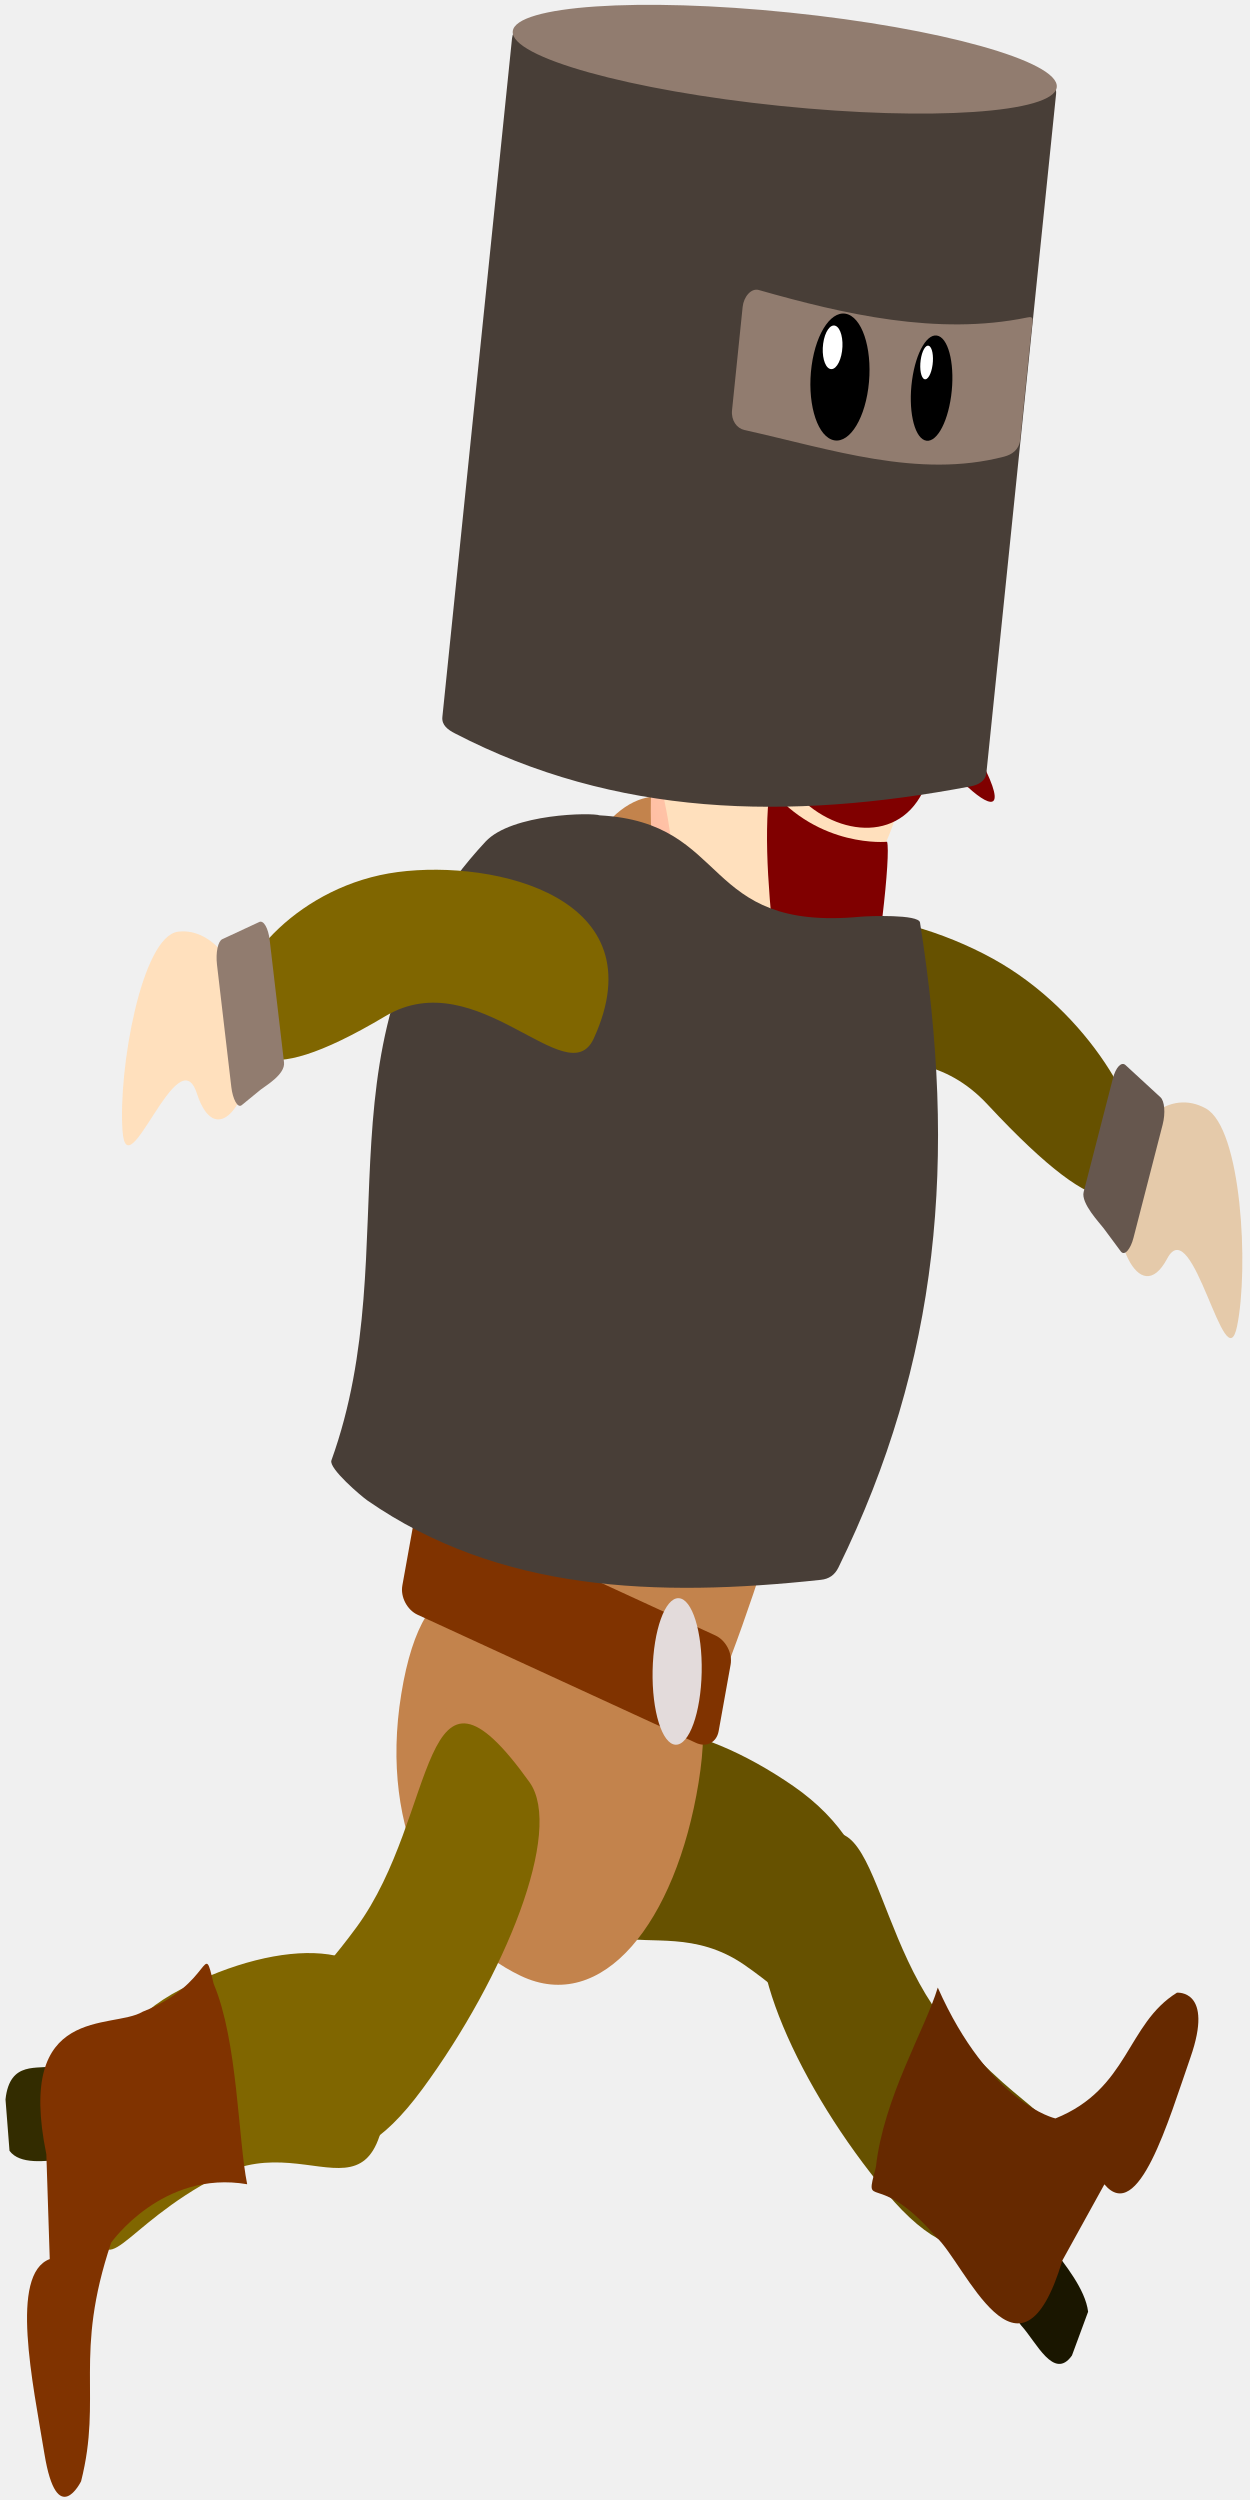
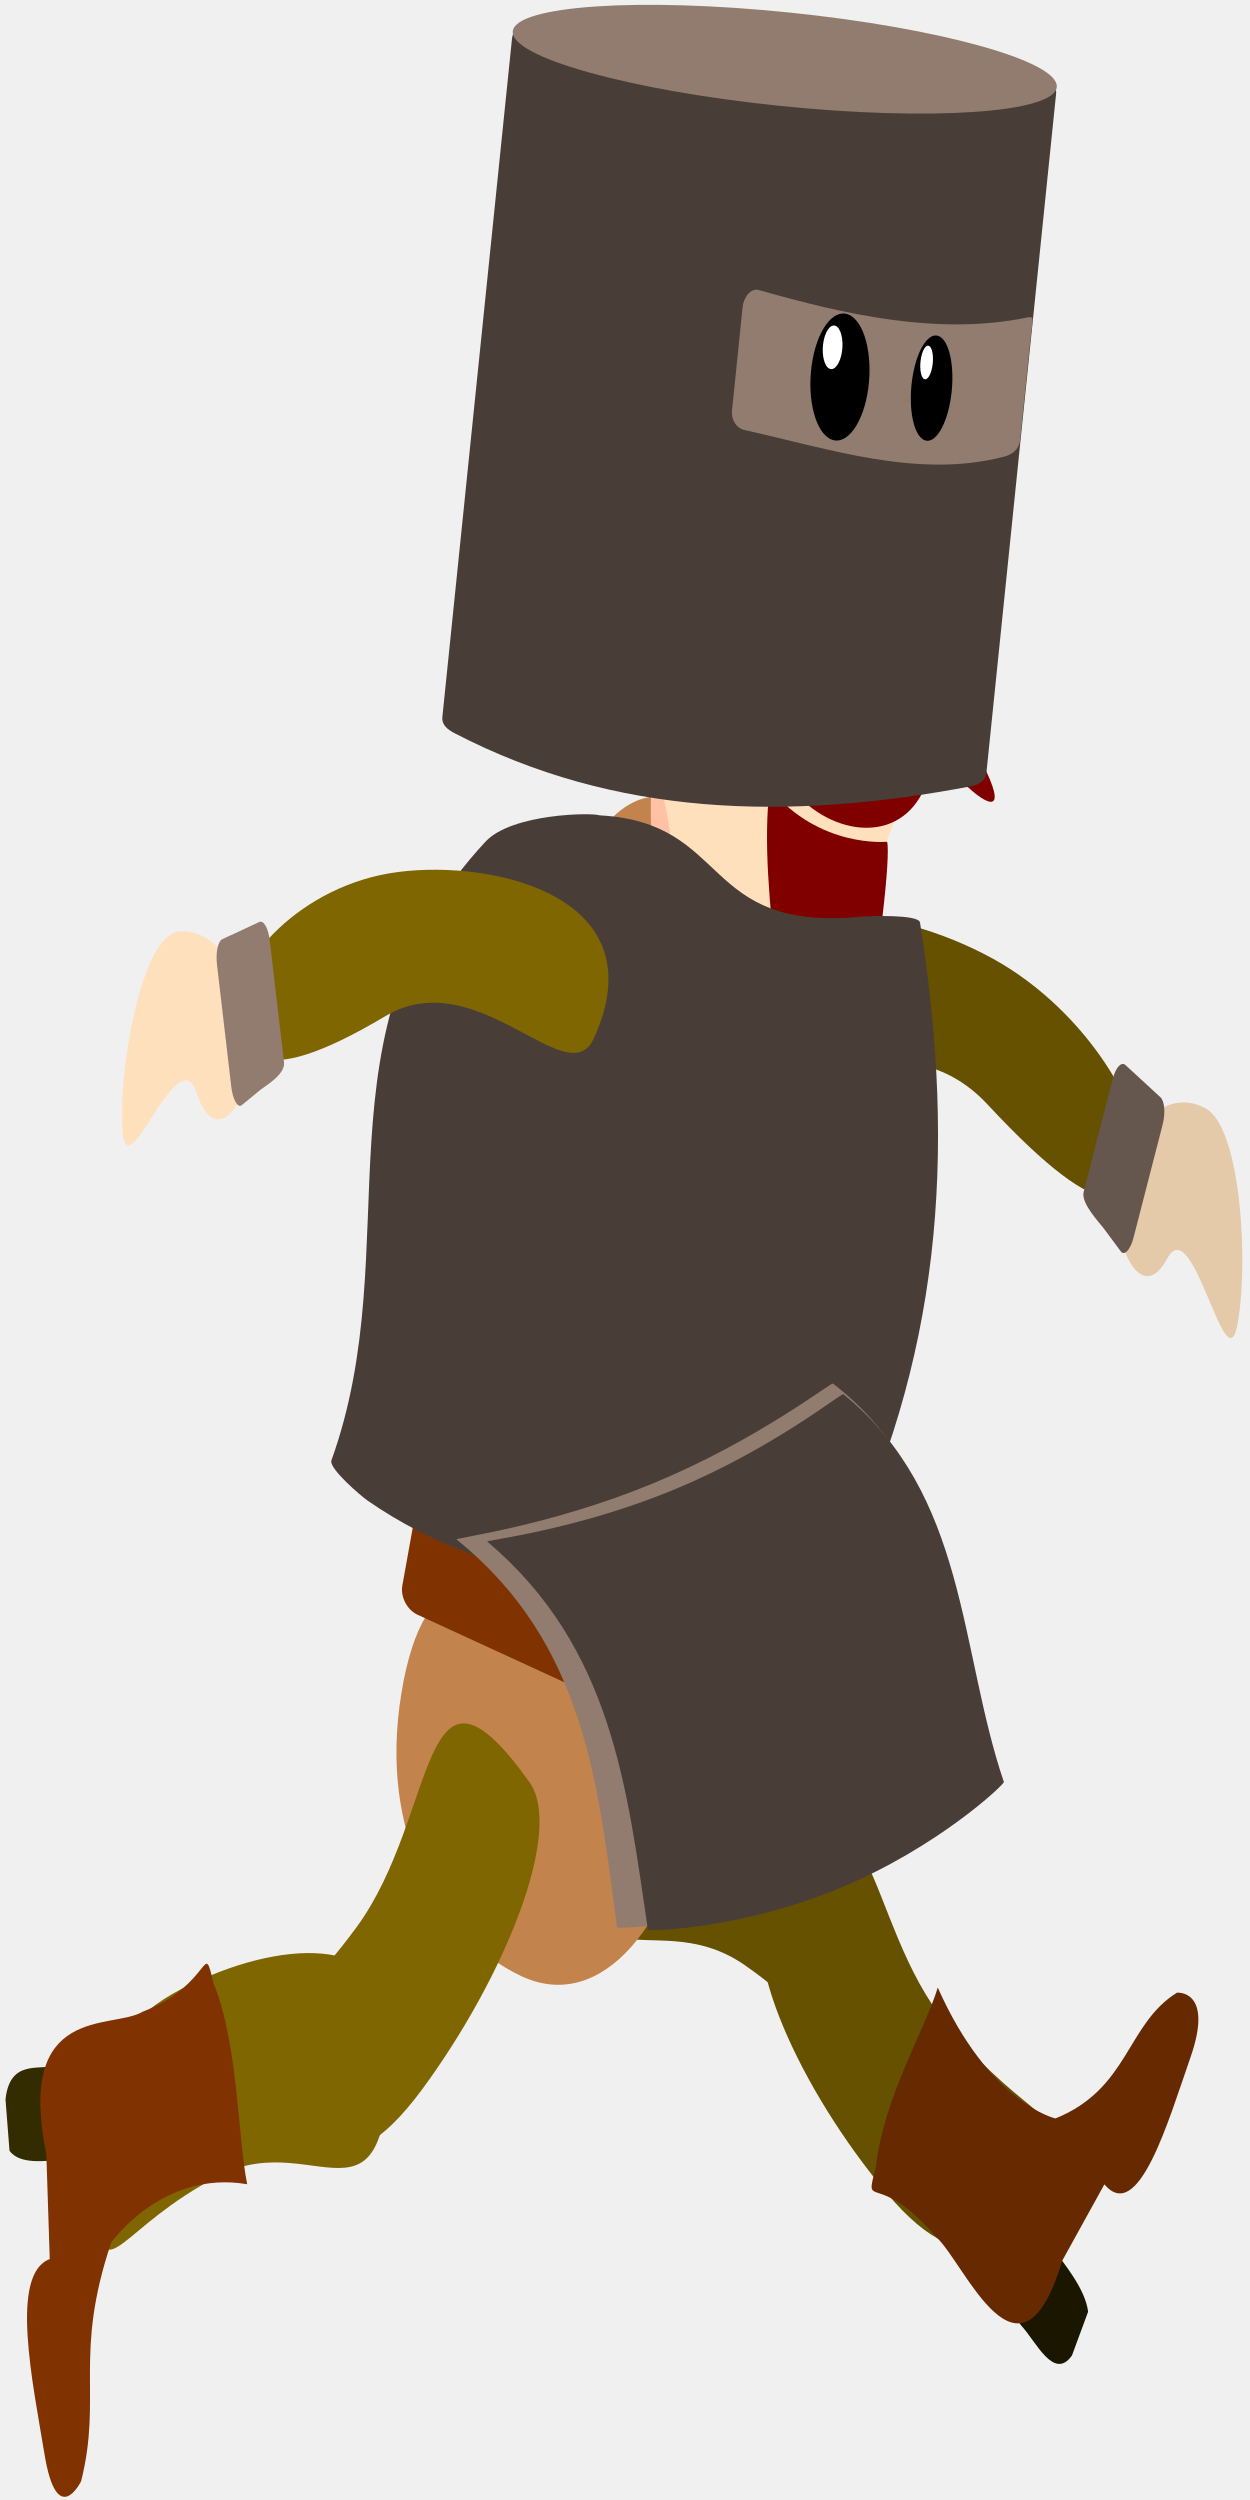
<svg xmlns="http://www.w3.org/2000/svg" xmlns:xlink="http://www.w3.org/1999/xlink" width="64" height="128" viewBox="0 0 64 128" id="svg3343" version="1.1">
  <defs id="defs3345">
    <linearGradient id="linearGradient4258">
      <stop id="stop4262" offset="0" style="stop-color:#ff5354;stop-opacity:1" />
      <stop id="stop4260" offset="1" style="stop-color:#ffe1bd;stop-opacity:1;" />
    </linearGradient>
    <linearGradient xlink:href="#linearGradient4258" id="linearGradient4189-2-2" x1="3.815" y1="940.155" x2="82.249" y2="891.372" gradientUnits="userSpaceOnUse" gradientTransform="matrix(0.3649448,0.1461782,-0.05153819,0.3789108,56.68215,614.5086)" />
    <linearGradient xlink:href="#linearGradient4258" id="linearGradient4264-1-3" x1="110.357" y1="872.184" x2="101.18" y2="866.562" gradientUnits="userSpaceOnUse" gradientTransform="matrix(0.4141124,0.1658722,-0.1552032,1.14106,137.7849,-53.07229)" />
    <linearGradient xlink:href="#linearGradient4258" id="linearGradient4176-5-1" x1="20.937" y1="850.891" x2="63.875" y2="857.397" gradientUnits="userSpaceOnUse" />
    <linearGradient xlink:href="#linearGradient4258" id="linearGradient4600" x1="110.357" y1="872.184" x2="101.18" y2="866.562" gradientUnits="userSpaceOnUse" gradientTransform="matrix(1.07095,0,0,1.719602,124.9638,-629.3481)" />
  </defs>
  <g id="layer1" transform="translate(0,-924.3621)">
    <g transform="matrix(0.202273,-0.5840614,0.3420243,0.3500209,-311.5602,727.7564)" id="g4278-8-5">
      <path id="path4213-2-4" d="m 71.318,1001.452 c -0.963,13.53 6.158,16.14 11.95,16.502 5.792,0.362 1.978,-2.651 2.941,-16.182 0.963,-13.53 14.134,-19.145 -3.607,-24.528 -5.524,-1.676 -10.322,10.677 -11.285,24.208 z" style="fill:#665100;fill-opacity:1;stroke:none" />
      <path style="fill:#665100;fill-opacity:1;stroke:none" d="m 91.477,975.629 c 2.095,13.417 -4.785,16.544 -10.528,17.332 -5.743,0.788 -2.195,-2.497 -4.29,-15.915 -2.095,-13.417 -15.696,-18.044 1.537,-24.718 5.367,-2.078 11.186,9.883 13.281,23.301 z" id="path4211-2-3" />
      <path style="fill:#1a1600;fill-opacity:1;stroke:none" d="m 73.297,1020.153 3.905,0.111 c 0.891,0.025 1.683,0.651 1.571,1.388 -0.274,2.239 -0.524,5.478 -1.798,6.642 l -3.905,-0.111 c -2.844,-1.016 -1.483,-4.464 -1.419,-6.734 0.021,-0.744 0.756,-1.323 1.647,-1.297 z" id="path4239-6-4" />
      <path style="fill:#662900;fill-opacity:1;stroke:none" d="m 87.319,1017.282 c 6.803,7.008 10.812,4.228 16.191,8.62 0,0 2.686,3.989 -3.294,3.97 -5.564,-0.017 -14.283,0.65 -13.917,-4.654 l -7.707,-1.731 c -12.051,0.728 -6.615,-10.702 -6.845,-14.84 0.53,-9.343 -3.27,-8.928 0.53,-9.343 5,-1.817 12.158,0.176 15.721,-0.034 -4.106,10.165 -0.678,18.011 -0.678,18.011 z" id="path4241-5-4" />
    </g>
    <g id="g4268-1-3" transform="matrix(0.3692608,-0.2857129,0.1782915,0.6702179,-146.5511,399.2564)">
      <g id="g4273-9-3" transform="matrix(0.9959749,-0.08484858,0.09468647,0.9959749,-81.61517,8.595538)">
        <path id="path4210-5-7" d="m 90.886,911.223 c 8.746,15.286 12.129,14.118 14.594,12.099 2.465,-2.019 -0.045,-11.754 -8.694,-20.611 -8.648,-8.857 -25.965,-20.517 -26.762,-7.791 -0.323,5.157 14.84,5.778 20.862,16.303 z" style="fill:#665100;fill-opacity:1;stroke:none" />
        <path id="path4212-2-3" d="m 105.008,931.065 c 4.58,-1.415 1.797,10.979 5.21,8.184 3.413,-2.796 7.724,-11.708 4.502,-15.007 -3.222,-3.3 -8.6,-3.708 -12.013,-0.912 -3.413,2.796 -2.683,9.276 2.302,7.736 z" style="fill:#e5caaa;fill-opacity:1;stroke:none" />
        <path id="path4214-8-1" d="m 105.596,916.993 -7.345,5.151 c -0.73,0.512 0.645,2.835 0.873,3.362 l 1.043,2.407 c 0.228,0.527 1.155,0.438 1.886,-0.074 l 7.345,-5.151 c 0.73,-0.512 1.065,-1.303 0.75,-1.774 l -2.667,-3.995 c -0.314,-0.471 -1.155,-0.438 -1.886,0.074 z" style="fill:#66574e;fill-opacity:1;stroke:none" />
      </g>
    </g>
    <path style="fill:#c3834c;fill-opacity:1;stroke:none" d="m 35.768,1015.63 c -1.167,7.176 -4.933,11.894 -9.115,9.891 -4.182,-2.003 -7.274,-7.254 -6.107,-14.43 1.167,-7.177 4.538,-6.33 8.72,-4.327 4.182,2.003 7.669,1.69 6.501,8.867 z" id="path4196-6-1" />
    <path style="fill:#c3834c;fill-opacity:1;stroke:none" d="m 44.385,983.008 c -1.197,7.884 -8.815,40.357 -16.431,38.743 -8.03,-1.702 -4.86,-23.009 -3.191,-33.875 4.633,-30.159 10.182,-22.086 13.55,-20.835 5.583,2.075 7.285,7.979 6.072,15.968 z" id="path4195-6-3" />
    <rect style="fill:#803300;fill-opacity:1;stroke:none" id="rect4200-9-5" width="17.828" height="5.59" x="204.671" y="930.198" ry="1.065" transform="matrix(0.9084342,0.418028,-0.1768764,0.9842331,0,0)" />
    <path style="fill:url(#linearGradient4189-2-2);fill-opacity:1;stroke:none" d="m 34.598,956.328 c 2.607,-2.954 4.298,-2.059 6.988,1.871 l -2.269,12.738 c -1.001,3.419 -4.253,5.445 -5.253,1.321 -1.546,-6.71 -0.339,-11.7 0.534,-15.93 z" id="rect4180-4-0" />
    <path style="fill:#ffe0bd;fill-opacity:1;fill-rule:evenodd;stroke:none" d="m 48.149,952.802 c -0.689,7.439 -0.991,7.733 -2.025,12.377 -1.78,7.995 -10.599,10.963 -11.774,2.129 -1.526,-11.477 -8.298,-9.348 -7.504,-22.558 0.841,-13.991 10.234,-20.298 15.864,-16.303 5.63,3.994 6.725,10.464 5.44,24.355 z" id="path3351-7-4" />
    <path style="fill:url(#linearGradient4264-1-3);fill-opacity:1;stroke:none" d="m 47.7,955.508 c 0.893,4.336 -1.803,3.168 -4.887,1.933 -3.155,-1.264 -2.956,-1.192 -2.299,-6.021 0.657,-4.828 0.605,-13.279 3.303,-9.93 2.179,2.706 2.898,9.228 3.884,14.018 z" id="path4163-6-8" />
    <path style="fill:#800000;fill-opacity:1;stroke:none" d="m 41.552,939.246 c 0.603,0.161 0.823,0.022 2.011,0.528 0.676,0.462 0.792,1.171 1.135,1.787 -2.157,-0.37 -3.867,-0.008 -5.472,1.039 0.53,-1.459 1.194,-3.21 2.326,-3.355 z" id="rect4294-0-0" />
    <path id="path4297-0-5" d="m 49.206,941.638 c -0.408,-0.213 -0.524,-0.396 -1.36,-0.712 -0.505,-0.086 -0.698,0.235 -1.018,0.396 1.426,0.869 2.446,1.909 3.285,3.265 -0.09,-1.044 -0.216,-2.311 -0.907,-2.949 z" style="fill:#800000;fill-opacity:1;stroke:none" />
    <path style="fill:#800000;fill-opacity:1;stroke:none" d="m 33.5,925.28 c 4.607,-1.905 7.431,1.863 15.764,2.054 0.975,3.513 -1.663,5.73 -2.399,7.186 -1.889,0.002 -4.634,1.938 -6.443,-2.388 -1.206,0.844 -4.006,7.933 -5.115,15.131 -0.303,1.968 -0.609,-3.813 -1.549,-4.405 -0.369,5.299 -3.753,7.49 -6.22,7.74 -2.986,0.302 1.349,-21.367 5.962,-25.319 z" id="rect4158-5-4" />
    <g id="g4191-7-6" transform="matrix(0.3866775,0.1548832,-0.0902553,0.6635605,87.33107,364.1747)">
      <path id="path4166-9-5" d="m 63.841,857.818 c 0,4.319 0.717,5.673 -4.433,7.514 -3.621,1.295 -9.428,-4.882 -9.428,-9.201 0,-4.319 5.952,-8.112 9.428,-6.44 3.828,1.841 4.433,3.808 4.433,8.127 z" style="fill:url(#linearGradient4176-5-1);fill-opacity:1;stroke:none" />
      <path id="path4164-9-1" d="m 53.472,851.333 c 2.408,-1.79 4.803,-1.157 6.516,-0.132 1.807,1.153 3.045,2.638 1.85,4.091 -0.858,0.653 -2.06,0.824 -3.383,1.277 -1.965,0.673 -3.173,2.08 -4.414,2.816 -1.408,0.126 1.605,-2.53 1.605,-2.53 2.708,-1.6 4.331,-2.716 2.597,-4.002 -2.598,-1.047 -6.641,1.3 -6.641,1.3 0.312,-1.247 0.771,-1.776 1.87,-2.82 z" style="fill:#ad6452;fill-opacity:0.509;fill-rule:evenodd;stroke:none" />
      <ellipse transform="matrix(0.8850078,-0.4655762,0.4387516,0.8986084,0,0)" ry="2.12" rx="3.944" cy="788.787" cx="-324.368" id="path4177-4-5" style="fill:#ffe0bd;fill-opacity:1;stroke:none" />
    </g>
    <path style="fill:#800000;fill-opacity:1;stroke:none" d="m 39.961,958.689 7.751,1.555 c 1.47,11.232 -11.276,6.041 -7.751,-1.555 z" id="rect4184-8-6" />
    <path id="path4187-8-2" d="m 41.055,960.732 c 1.759,0.704 3.517,1.409 5.276,2.113 1.382,4.286 -7.233,0.262 -5.276,-2.113 z" style="fill:#f9f9f9;fill-opacity:1;stroke:none" />
    <path style="fill:#800000;fill-opacity:1;stroke:none" d="m 39.413,964.722 c 2.531,3.087 6.005,2.738 6.005,2.738 0.39,1.294 -2.33,21.667 -4.851,17.136 0.176,-6.26 -1.839,-14.636 -1.153,-19.875 z" id="rect4305-6-0" />
    <path style="fill:#800000;fill-opacity:1;stroke:none" d="m 45.047,958.437 c -2.535,0.316 -1.477,-1.135 -7.221,1.107 -3.704,2.43 -2.465,3.327 -0.181,3.187 2.109,0.886 3.737,-4.243 4.917,-1.596 1.329,0.293 2.121,0.87 2.306,0.24 0.114,-0.826 1.073,-1.941 0.179,-2.937 z" id="rect4300-6-5" />
    <path id="path4303-2-6" d="m 46.101,958.859 c 1.373,1.362 1.01,0.073 3.877,3.993 1.691,3.066 0.854,2.974 -0.406,1.826 -1.325,-0.505 -1.721,-3.978 -2.805,-3.086 -1.016,0.941 -1.03,-0.613 -1.033,-1.045 0.067,-0.505 -0.293,-1.564 0.368,-1.688 z" style="fill:#800000;fill-opacity:1;stroke:none" />
    <g transform="matrix(0.9947736,0.1021049,-0.1021049,0.9947736,31.9645,-5.263426)" id="g4444">
      <path style="opacity:1;fill:#483e37;fill-opacity:1;stroke:none;stroke-width:0.5;stroke-linecap:round;stroke-miterlimit:4;stroke-dasharray:none;stroke-opacity:1" d="m 90.122,926.538 c 8.853,2.402 17.706,2.556 26.559,0 0.377,-0.109 0.721,0.342 0.721,0.768 l 0,34.93 c 0,0.425 -0.344,0.655 -0.721,0.768 -9.159,2.727 -17.943,3.404 -26.559,0 -0.361,-0.142 -0.721,-0.342 -0.721,-0.768 l 0,-34.93 c 0,-0.425 0.341,-0.871 0.721,-0.768 z" id="path4446" />
      <ellipse style="opacity:1;fill:#917c6f;fill-opacity:1;stroke:none;stroke-width:0.5;stroke-linecap:round;stroke-miterlimit:4;stroke-dasharray:none;stroke-opacity:1" id="ellipse4448" cx="103.401" cy="926.944" rx="14" ry="2.402" />
      <path style="opacity:1;fill:#917c6f;fill-opacity:1;stroke:none;stroke-width:0.5;stroke-linecap:round;stroke-miterlimit:4;stroke-dasharray:none;stroke-opacity:1" d="m 103.286,938.835 c 4.453,0.787 9.349,1.403 13.802,0 0.389,-0.123 0.293,0.017 0.293,0.945 l 0,5.316 c 0,0.524 -0.354,0.803 -0.736,0.945 -4.255,1.584 -8.839,0.527 -13.358,0 -0.405,-0.047 -0.736,-0.422 -0.736,-0.945 l 0,-5.316 c 0,-0.524 0.335,-1.016 0.736,-0.945 z" id="path4450" />
    </g>
    <path id="path4473" d="m 30.704,966.108 c 6.764,0.364 5.113,5.97 13.361,5.19 0.404,-0.038 2.971,-0.132 3.039,0.295 1.915,12.061 1.005,22.452 -4.177,33.026 -0.193,0.394 -0.492,0.587 -0.895,0.63 -8.444,0.913 -16.506,0.598 -23.218,-4.06 -0.316,-0.219 -1.993,-1.645 -1.846,-2.053 3.982,-11.068 -1.159,-21.954 7.893,-31.684 1.343,-1.443 5.474,-1.494 5.843,-1.343 z" style="opacity:1;fill:#483e37;fill-opacity:1;stroke:none;stroke-width:0.5;stroke-linecap:round;stroke-miterlimit:4;stroke-dasharray:none;stroke-opacity:1" />
    <g id="g4202-4-8" transform="matrix(0.04950985,0.6757928,-0.3822151,0.0499123,394.4481,909.223)">
      <path id="path4215-3-3" d="m 26.719,983.821 c 4.647,18.432 1.245,19.749 -2.091,19.749 -3.336,0 -8.597,-9.681 -8.597,-22.769 -10e-7,-13.089 4.461,-34.309 14.405,-24.396 4.029,4.017 -6.917,14.725 -3.717,27.416 z" style="fill:#806600;fill-opacity:1;stroke:none" />
      <path id="path4219-1-2" d="m 30.669,1009.611 c -4.483,1.919 6.711,10.223 2.091,10.223 -4.619,0 -14.405,-4.418 -14.405,-9.294 -2e-6,-4.876 3.745,-8.829 8.364,-8.829 4.619,0 8.829,5.812 3.95,7.9 z" style="fill:#ffe0bd;fill-opacity:1;stroke:none" />
      <path id="rect4217-7-2" d="m 19.894,998.453 9.306,-0.711 c 0.925,-0.071 1.597,2.762 1.812,3.348 l 0.983,2.678 c 0.215,0.586 -0.547,1.137 -1.472,1.207 l -9.306,0.711 c -0.925,0.071 -1.758,-0.354 -1.867,-0.952 l -0.928,-5.074 c -0.109,-0.598 0.547,-1.137 1.472,-1.207 z" style="fill:#917c6f;fill-opacity:1;stroke:none" />
    </g>
    <ellipse style="fill:#e3dbdb;fill-opacity:1;stroke:none" id="path4202-0-9" ry="3.752" rx="1.257" cy="1008.261" cx="54.926" transform="matrix(0.9994125,0.0342725,-0.02005831,0.9997988,0,0)" />
    <g id="g4081" transform="matrix(0.9517051,0.5202991,-0.3070138,1.612863,254.2751,-676.9871)">
      <path id="path4248-1-1" d="m 88.061,1030.773 c -2.992,4.543 -5.844,3.597 -7.735,2.268 -1.891,-1.329 0.029,-1.337 3.021,-5.879 2.992,-4.543 0.258,-9.612 7.09,-6.9 2.128,0.845 0.616,5.969 -2.376,10.512 z" style="fill:#806600;fill-opacity:1;stroke:none" />
      <path style="fill:#806600;fill-opacity:1;stroke:none" d="m 75.38,1031.69 c -4.439,3.089 -3.487,5.982 -2.165,7.893 1.321,1.912 1.313,-0.042 5.752,-3.131 4.439,-3.089 9.443,-0.356 6.722,-7.282 -0.847,-2.157 -5.87,-0.569 -10.309,2.52 z" id="path4201-3-4" />
      <path id="rect4224-2-5" d="m 70.722,1036.22 0.672,1.415 c 0.153,0.323 0.077,0.722 -0.204,0.817 -0.84,0.315 -2.028,0.823 -2.671,0.583 l -0.672,-1.415 c -0.16,-1.204 1.305,-1.353 2.117,-1.749 0.266,-0.13 0.604,0.026 0.758,0.349 z" style="fill:#332c00;fill-opacity:1;stroke:none" />
      <path id="rect4251-2-9" d="m 74.325,1040.075 c -0.802,3.842 1.003,4.556 0.747,7.336 0,0 -0.719,1.791 -2.038,-0.208 -1.227,-1.86 -3.379,-4.62 -1.55,-5.688 l -1.138,-2.96 c -2.91,-3.857 2.06,-4.608 3.373,-5.614 3.196,-1.919 2.217,-3.094 3.196,-1.919 1.706,1.26 2.636,4.096 3.495,5.238 -4.259,0.911 -6.085,3.815 -6.085,3.815 z" style="fill:#803300;fill-opacity:1;stroke:none" />
    </g>
    <g id="g4290-7-9" transform="matrix(0.3866775,0.1548832,-0.07615291,0.5598792,75.38166,454.5744)">
      <ellipse ry="5.714" rx="3.75" cy="850.398" cx="83.75" id="path4268-4-8" style="fill:#000000;fill-opacity:1;stroke:none" />
      <ellipse ry="1.964" rx="1.25" cy="848.076" cx="82.321" id="path4270-9-2" style="fill:#ffffff;fill-opacity:1;stroke:none" />
    </g>
    <g id="g4286-9-0" transform="matrix(0.3866775,0.1548832,-0.0902553,0.6635605,87.89446,366.8623)">
      <ellipse style="fill:#000000;fill-opacity:1;stroke:none" id="ellipse4278-7-9" cx="94.018" cy="848.166" rx="2.589" ry="4.018" />
      <ellipse style="fill:#ffffff;fill-opacity:1;stroke:none" id="ellipse4280-8-2" cx="92.955" cy="846.437" rx="0.787" ry="1.285" />
    </g>
+     <g id="g4440" transform="matrix(0.9239254,-0.3825727,0.3825727,0.9239254,-365.428,207.4584)">
+       <path style="opacity:1;fill:#917c6f;fill-opacity:1;stroke:none;stroke-width:0.2;stroke-linecap:round;stroke-miterlimit:4;stroke-dasharray:none;stroke-opacity:1" d="m 65.231,885.131 c 5.778,0 10.37,-1.302 10.43,-1.198 4.132,7.163 0.503,14.325 0,21.488 -0.008,0.119 -4.652,1.807 -10.43,1.807 -5.778,0 -10.46,-1.691 -10.43,-1.807 1.856,-7.02 4.087,-14.011 0,-21.488 -0.057,-0.105 4.652,1.198 10.43,1.198 z" id="path4438" />
+       <path id="rect4421" d="m 66.079,885.838 c 5.465,0 9.808,-1.302 9.864,-1.198 3.908,7.163 0.476,14.325 0,21.488 -0.008,0.119 -4.399,1.807 -9.864,1.807 -5.465,0 -9.893,-1.691 -9.864,-1.807 1.756,-7.02 3.865,-14.011 0,-21.488 -0.054,-0.105 4.399,1.198 9.864,1.198 z" style="opacity:1;fill:#483e37;fill-opacity:1;stroke:none;stroke-width:0.2;stroke-linecap:round;stroke-miterlimit:4;stroke-dasharray:none;stroke-opacity:1" />
+     </g>
  </g>
</svg>
